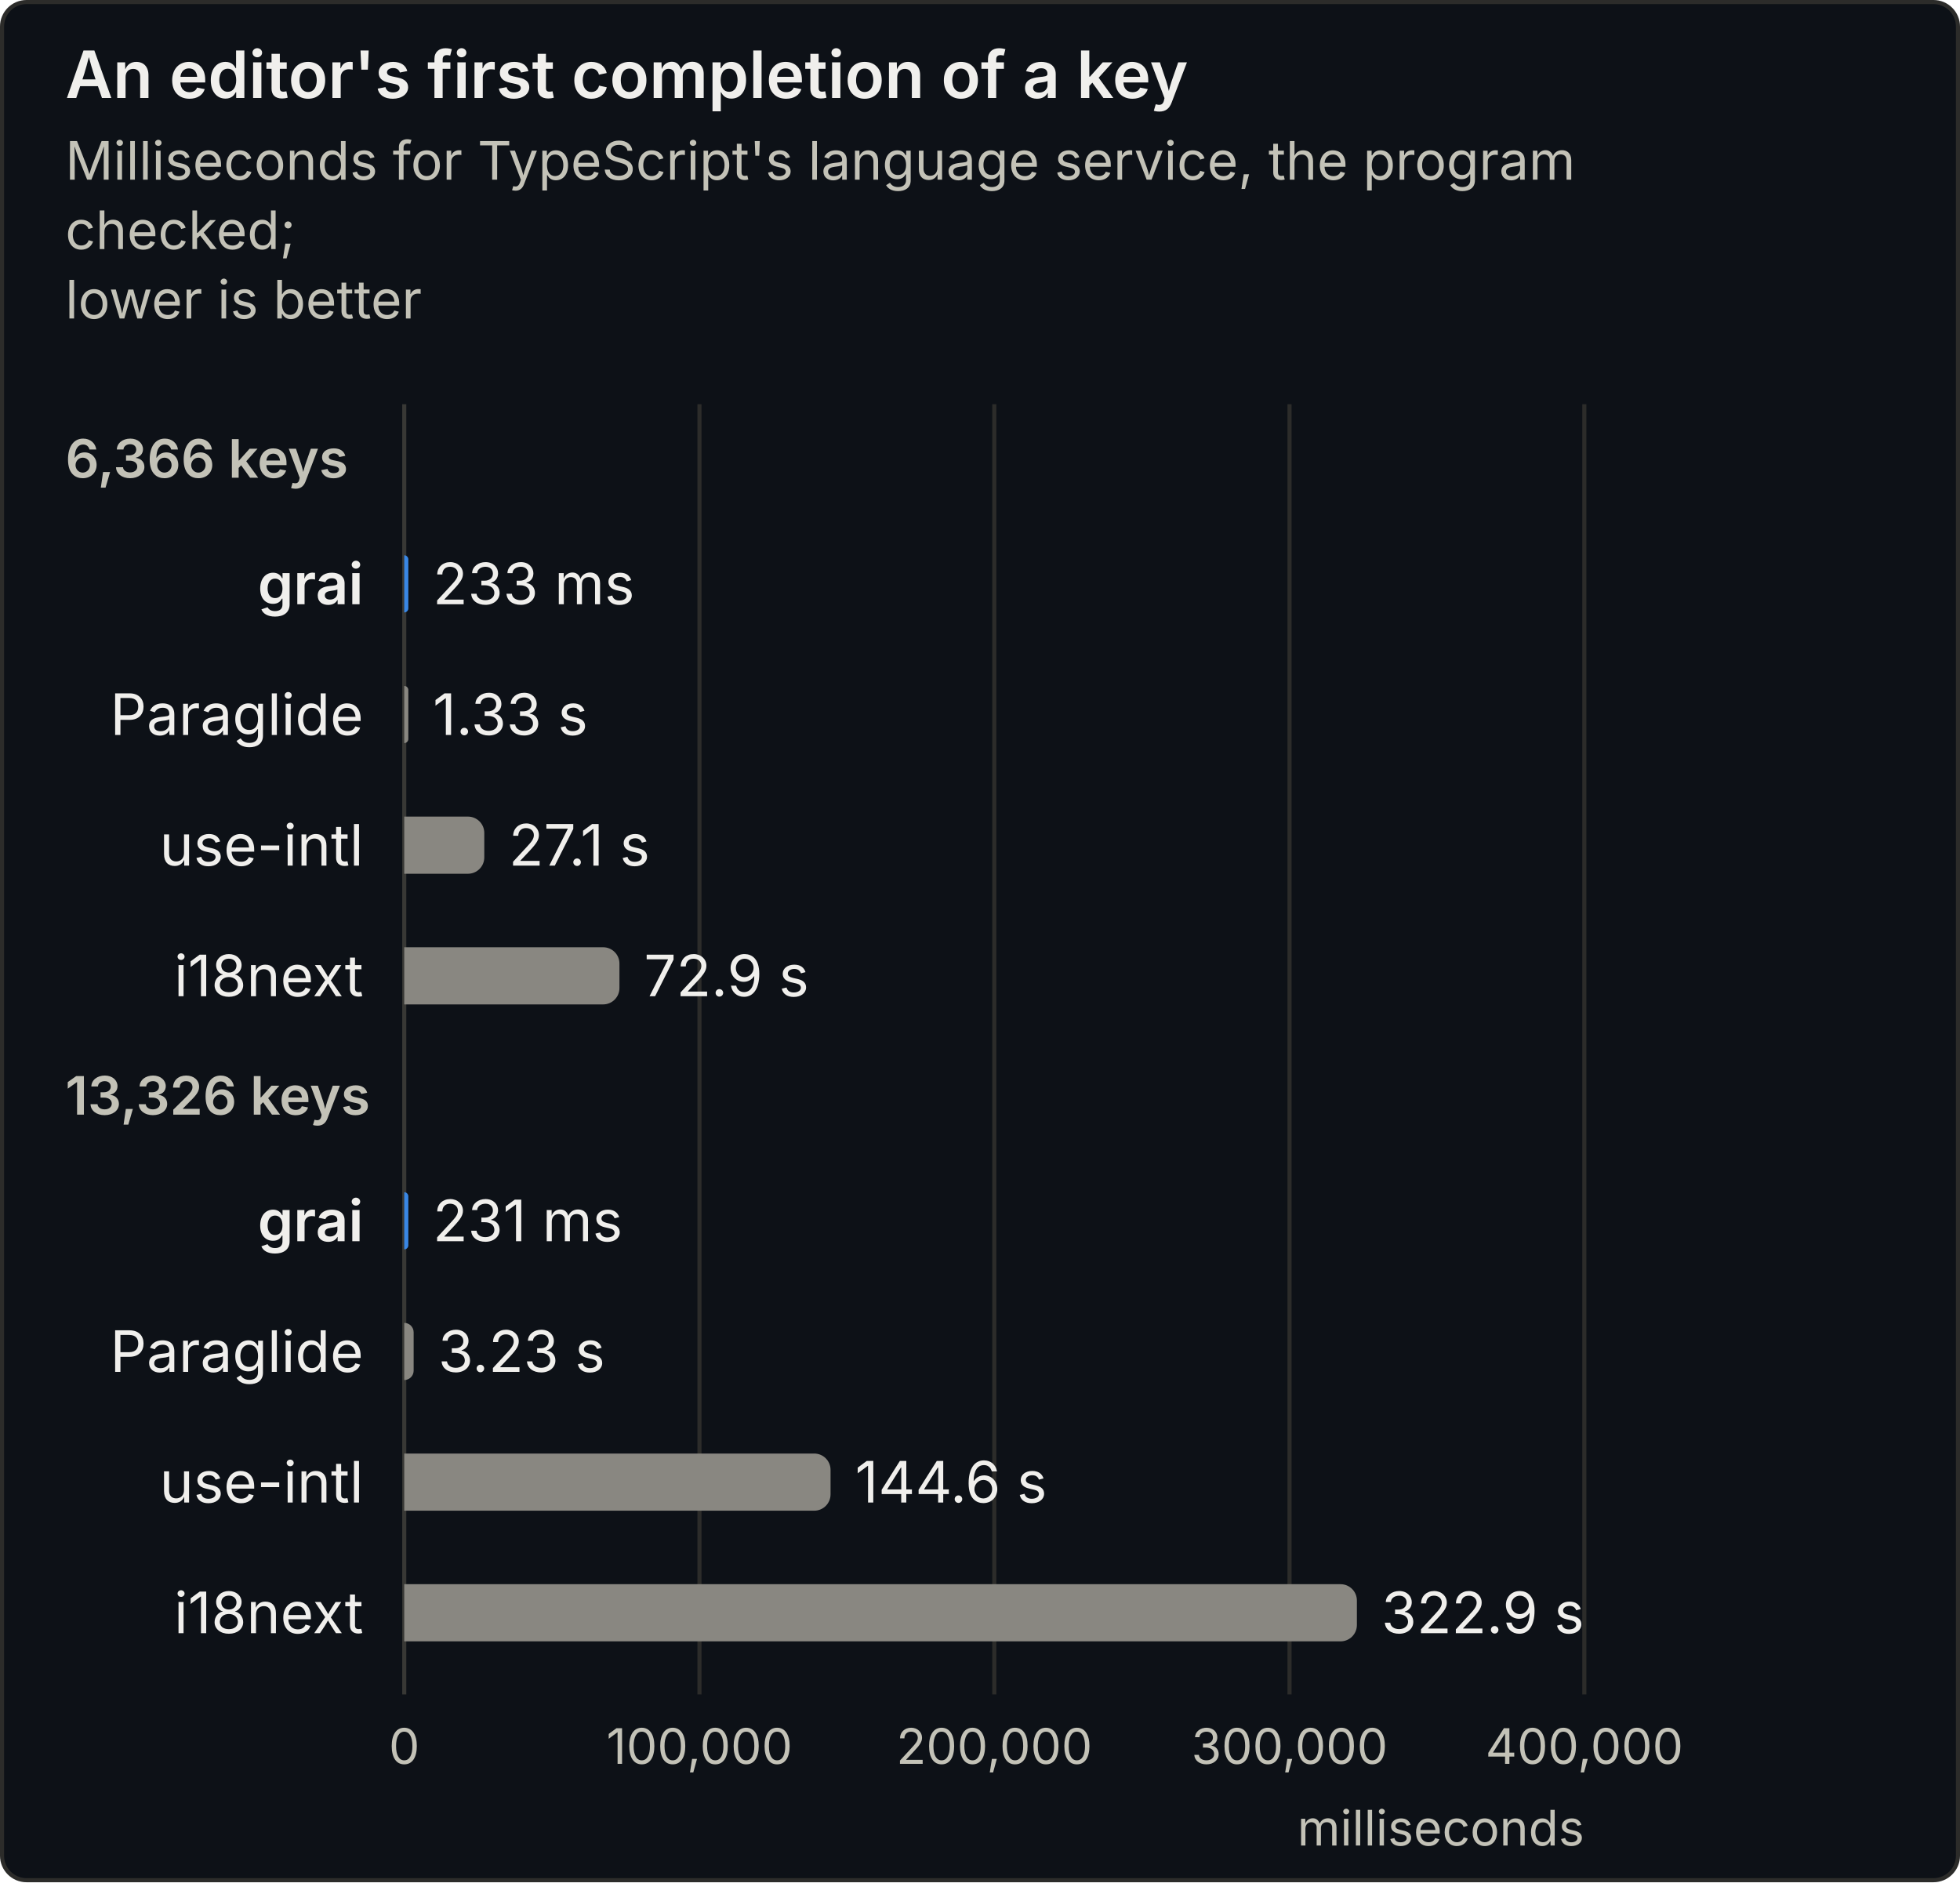
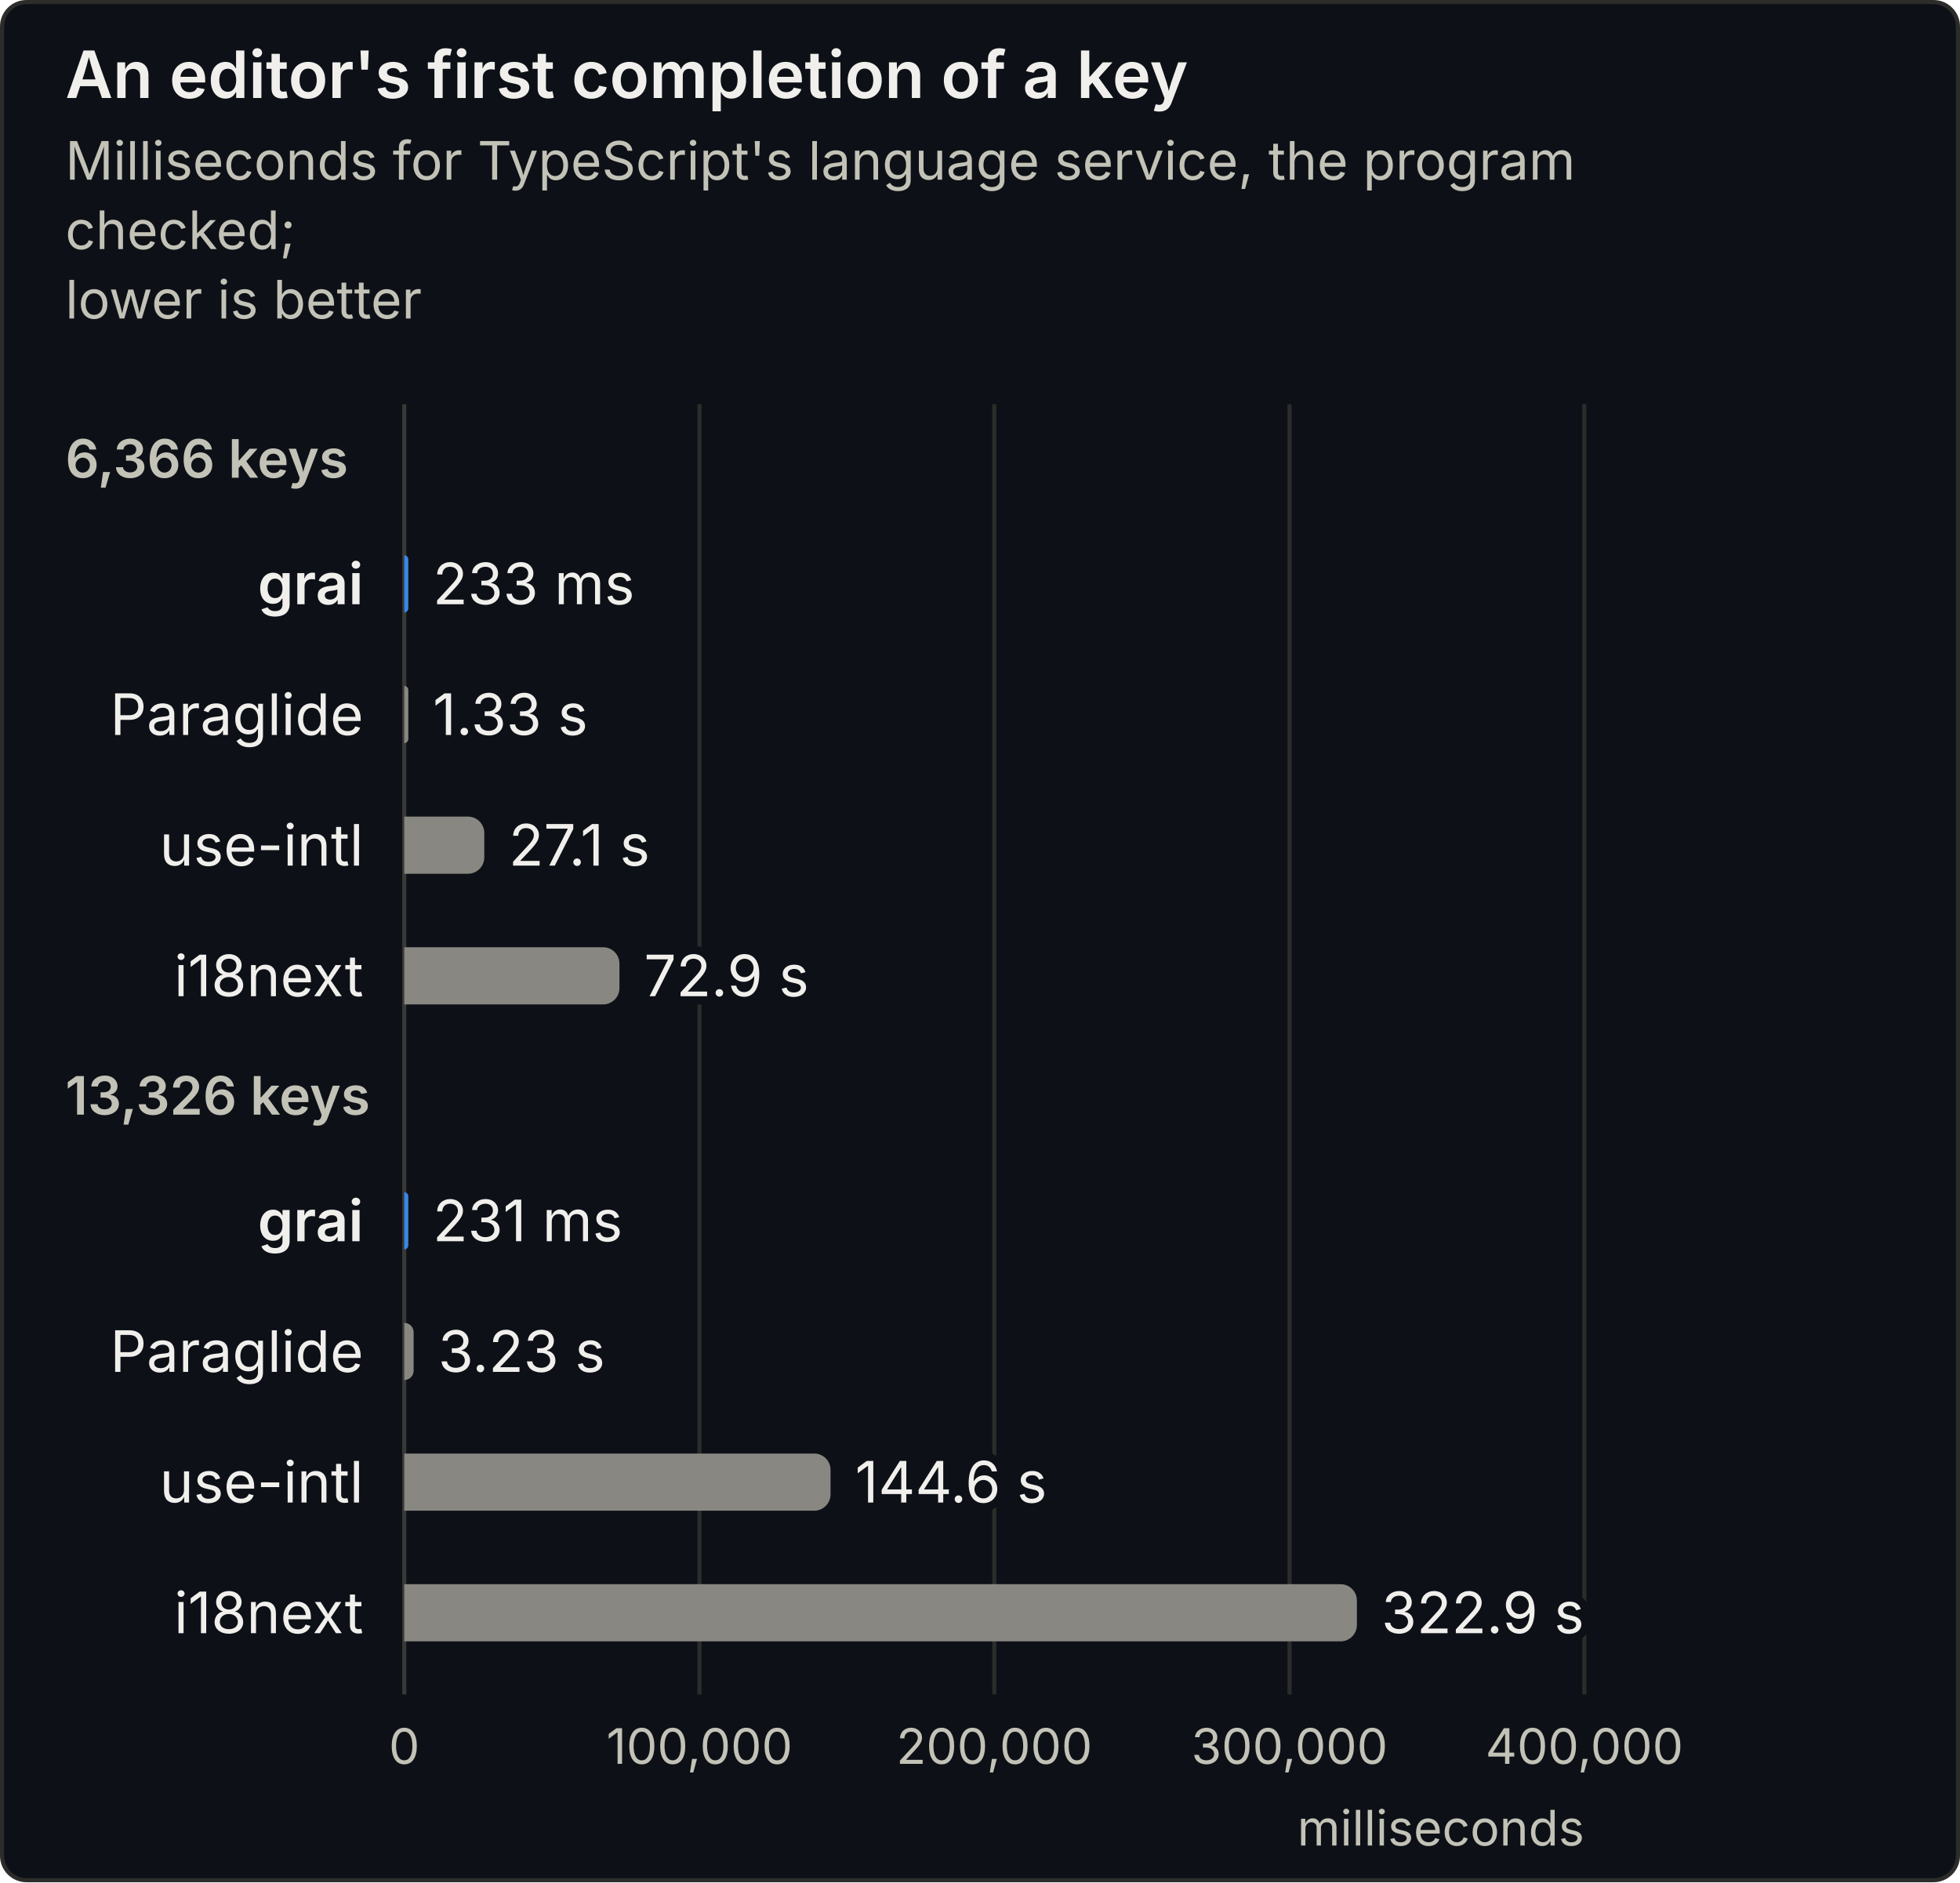
<svg xmlns="http://www.w3.org/2000/svg" viewBox="0 0 480 461" width="480" height="461" font-family="system-ui, -apple-system, 'Segoe UI', sans-serif">
  <rect x="0.5" y="0.5" width="479" height="460" rx="6" fill="#0d1117" stroke="#2c2c2a" />
  <text x="16" y="24" font-size="16" font-weight="600" fill="#f0efec">An editor's first completion of a key</text>
  <text x="16" y="44" font-size="13" fill="#c3c2b7">Milliseconds for TypeScript's language service, the program</text>
  <text x="16" y="61" font-size="13" fill="#c3c2b7">checked;</text>
  <text x="16" y="78" font-size="13" fill="#c3c2b7">lower is better</text>
  <line x1="99" y1="99" x2="99" y2="415" stroke="#383835" stroke-width="1" />
  <text x="99" y="432" font-size="12" text-anchor="middle" fill="#c3c2b7" style="font-variant-numeric: tabular-nums">0</text>
  <line x1="171.3" y1="99" x2="171.3" y2="415" stroke="#2c2c2a" stroke-width="1" />
  <text x="171.3" y="432" font-size="12" text-anchor="middle" fill="#c3c2b7" style="font-variant-numeric: tabular-nums">100,000</text>
  <line x1="243.5" y1="99" x2="243.5" y2="415" stroke="#2c2c2a" stroke-width="1" />
  <text x="243.5" y="432" font-size="12" text-anchor="middle" fill="#c3c2b7" style="font-variant-numeric: tabular-nums">200,000</text>
  <line x1="315.8" y1="99" x2="315.8" y2="415" stroke="#2c2c2a" stroke-width="1" />
  <text x="315.8" y="432" font-size="12" text-anchor="middle" fill="#c3c2b7" style="font-variant-numeric: tabular-nums">300,000</text>
  <line x1="388" y1="99" x2="388" y2="415" stroke="#2c2c2a" stroke-width="1" />
  <text x="388" y="432" font-size="12" text-anchor="middle" fill="#c3c2b7" style="font-variant-numeric: tabular-nums">400,000</text>
  <text x="16" y="117" font-size="13" font-weight="600" fill="#c3c2b7">6,366 keys</text>
  <text x="89" y="148" font-size="14" text-anchor="end" font-weight="600" fill="#f0efec">grai</text>
  <path d="M99,136H99A1,1 0 0 1 100,137V149A1,1 0 0 1 99,150H99Z" fill="#3987e5" />
-   <text x="106" y="148" font-size="14" fill="#f0efec" style="font-variant-numeric: tabular-nums">233 ms</text>
+   <text x="106" y="148" font-size="14" fill="#f0efec" stroke="#0d1117" stroke-width="4" stroke-linejoin="round" paint-order="stroke" style="font-variant-numeric: tabular-nums">233 ms</text>
  <text x="89" y="180" font-size="14" text-anchor="end" fill="#f0efec">Paraglide</text>
  <path d="M99,168H99A1,1 0 0 1 100,169V181A1,1 0 0 1 99,182H99Z" fill="#898781" />
-   <text x="106" y="180" font-size="14" fill="#f0efec" style="font-variant-numeric: tabular-nums">1.33 s</text>
+   <text x="106" y="180" font-size="14" fill="#f0efec" stroke="#0d1117" stroke-width="4" stroke-linejoin="round" paint-order="stroke" style="font-variant-numeric: tabular-nums">1.33 s</text>
  <text x="89" y="212" font-size="14" text-anchor="end" fill="#f0efec">use-intl</text>
  <path d="M99,200H114.6A4,4 0 0 1 118.6,204V210A4,4 0 0 1 114.6,214H99Z" fill="#898781" />
-   <text x="124.6" y="212" font-size="14" fill="#f0efec" style="font-variant-numeric: tabular-nums">27.1 s</text>
+   <text x="124.6" y="212" font-size="14" fill="#f0efec" stroke="#0d1117" stroke-width="4" stroke-linejoin="round" paint-order="stroke" style="font-variant-numeric: tabular-nums">27.1 s</text>
  <text x="89" y="244" font-size="14" text-anchor="end" fill="#f0efec">i18next</text>
  <path d="M99,232H147.7A4,4 0 0 1 151.7,236V242A4,4 0 0 1 147.7,246H99Z" fill="#898781" />
-   <text x="157.7" y="244" font-size="14" fill="#f0efec" style="font-variant-numeric: tabular-nums">72.9 s</text>
+   <text x="157.7" y="244" font-size="14" fill="#f0efec" stroke="#0d1117" stroke-width="4" stroke-linejoin="round" paint-order="stroke" style="font-variant-numeric: tabular-nums">72.9 s</text>
  <text x="16" y="273" font-size="13" font-weight="600" fill="#c3c2b7">13,326 keys</text>
  <text x="89" y="304" font-size="14" text-anchor="end" font-weight="600" fill="#f0efec">grai</text>
  <path d="M99,292H99A1,1 0 0 1 100,293V305A1,1 0 0 1 99,306H99Z" fill="#3987e5" />
-   <text x="106" y="304" font-size="14" fill="#f0efec" style="font-variant-numeric: tabular-nums">231 ms</text>
+   <text x="106" y="304" font-size="14" fill="#f0efec" stroke="#0d1117" stroke-width="4" stroke-linejoin="round" paint-order="stroke" style="font-variant-numeric: tabular-nums">231 ms</text>
  <text x="89" y="336" font-size="14" text-anchor="end" fill="#f0efec">Paraglide</text>
  <path d="M99,324H99A2.3,2.3 0 0 1 101.3,326.3V335.7A2.3,2.3 0 0 1 99,338H99Z" fill="#898781" />
-   <text x="107.3" y="336" font-size="14" fill="#f0efec" style="font-variant-numeric: tabular-nums">3.23 s</text>
+   <text x="107.3" y="336" font-size="14" fill="#f0efec" stroke="#0d1117" stroke-width="4" stroke-linejoin="round" paint-order="stroke" style="font-variant-numeric: tabular-nums">3.23 s</text>
  <text x="89" y="368" font-size="14" text-anchor="end" fill="#f0efec">use-intl</text>
  <path d="M99,356H199.4A4,4 0 0 1 203.4,360V366A4,4 0 0 1 199.4,370H99Z" fill="#898781" />
-   <text x="209.4" y="368" font-size="14" fill="#f0efec" style="font-variant-numeric: tabular-nums">144.6 s</text>
+   <text x="209.4" y="368" font-size="14" fill="#f0efec" stroke="#0d1117" stroke-width="4" stroke-linejoin="round" paint-order="stroke" style="font-variant-numeric: tabular-nums">144.6 s</text>
  <text x="89" y="400" font-size="14" text-anchor="end" fill="#f0efec">i18next</text>
  <path d="M99,388H328.3A4,4 0 0 1 332.3,392V398A4,4 0 0 1 328.3,402H99Z" fill="#898781" />
-   <text x="338.3" y="400" font-size="14" fill="#f0efec" style="font-variant-numeric: tabular-nums">322.9 s</text>
+   <text x="338.3" y="400" font-size="14" fill="#f0efec" stroke="#0d1117" stroke-width="4" stroke-linejoin="round" paint-order="stroke" style="font-variant-numeric: tabular-nums">322.9 s</text>
  <text x="388" y="452" font-size="12" text-anchor="end" fill="#c3c2b7">milliseconds</text>
</svg>
